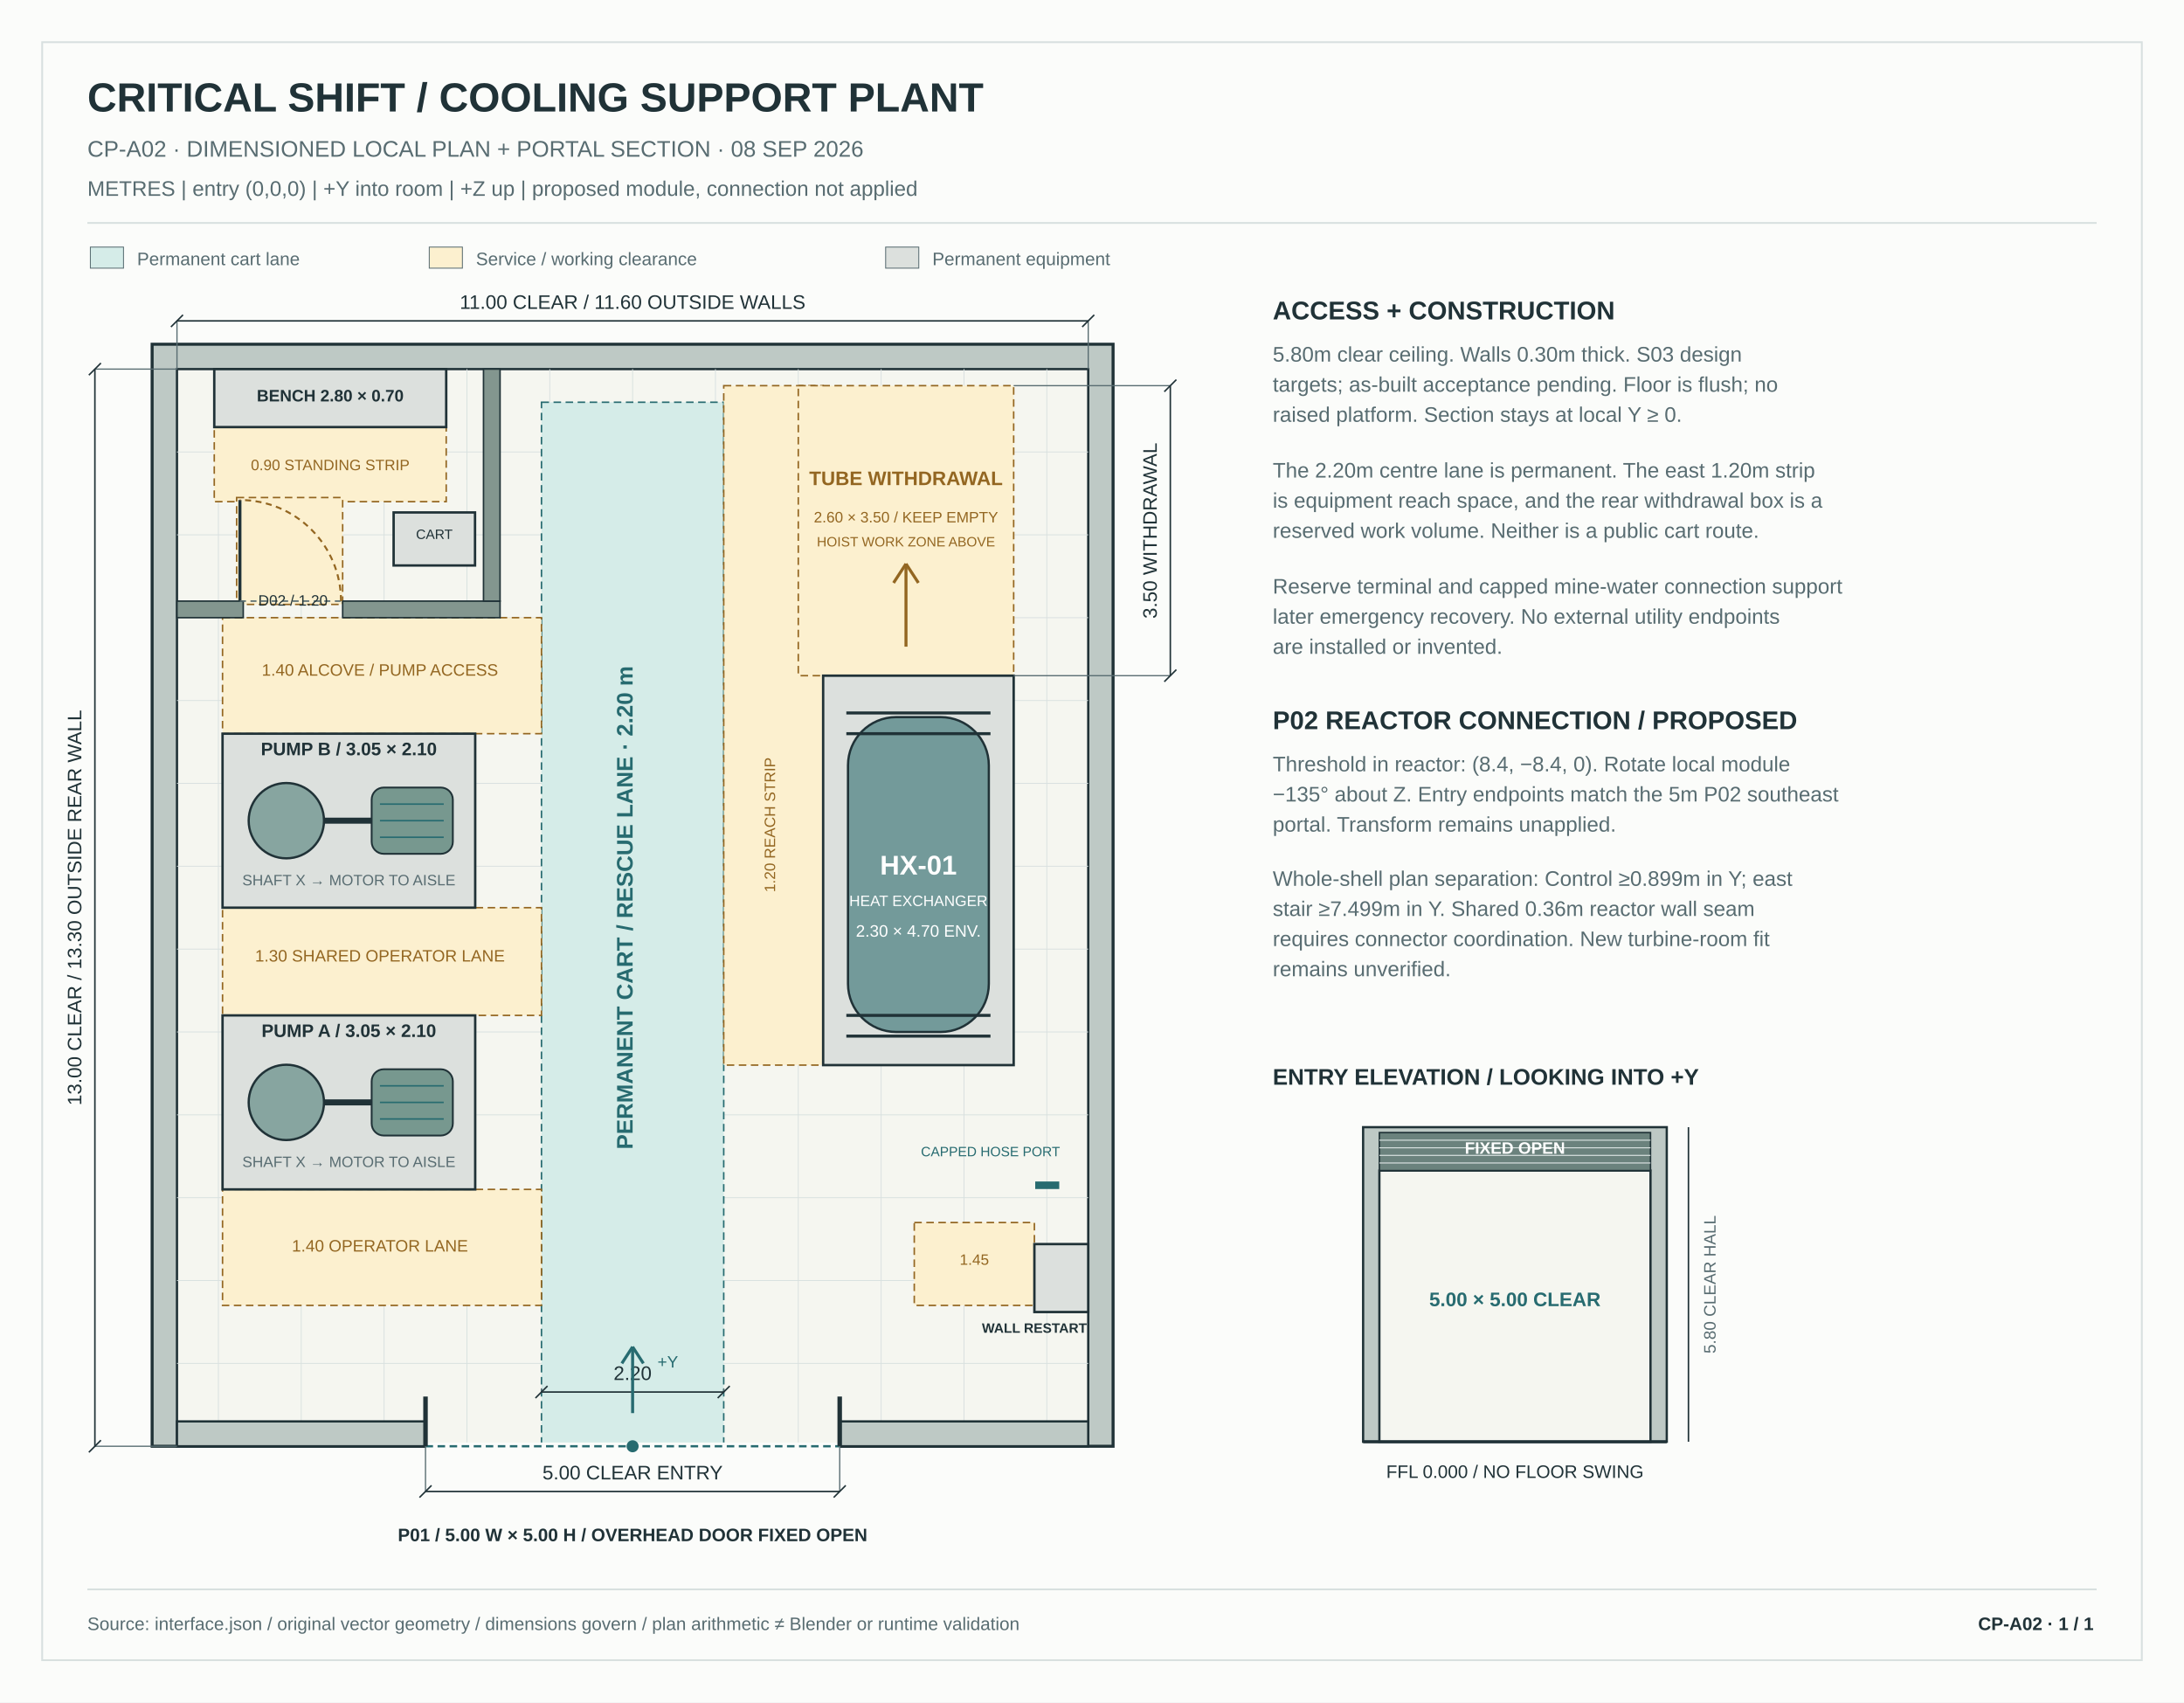
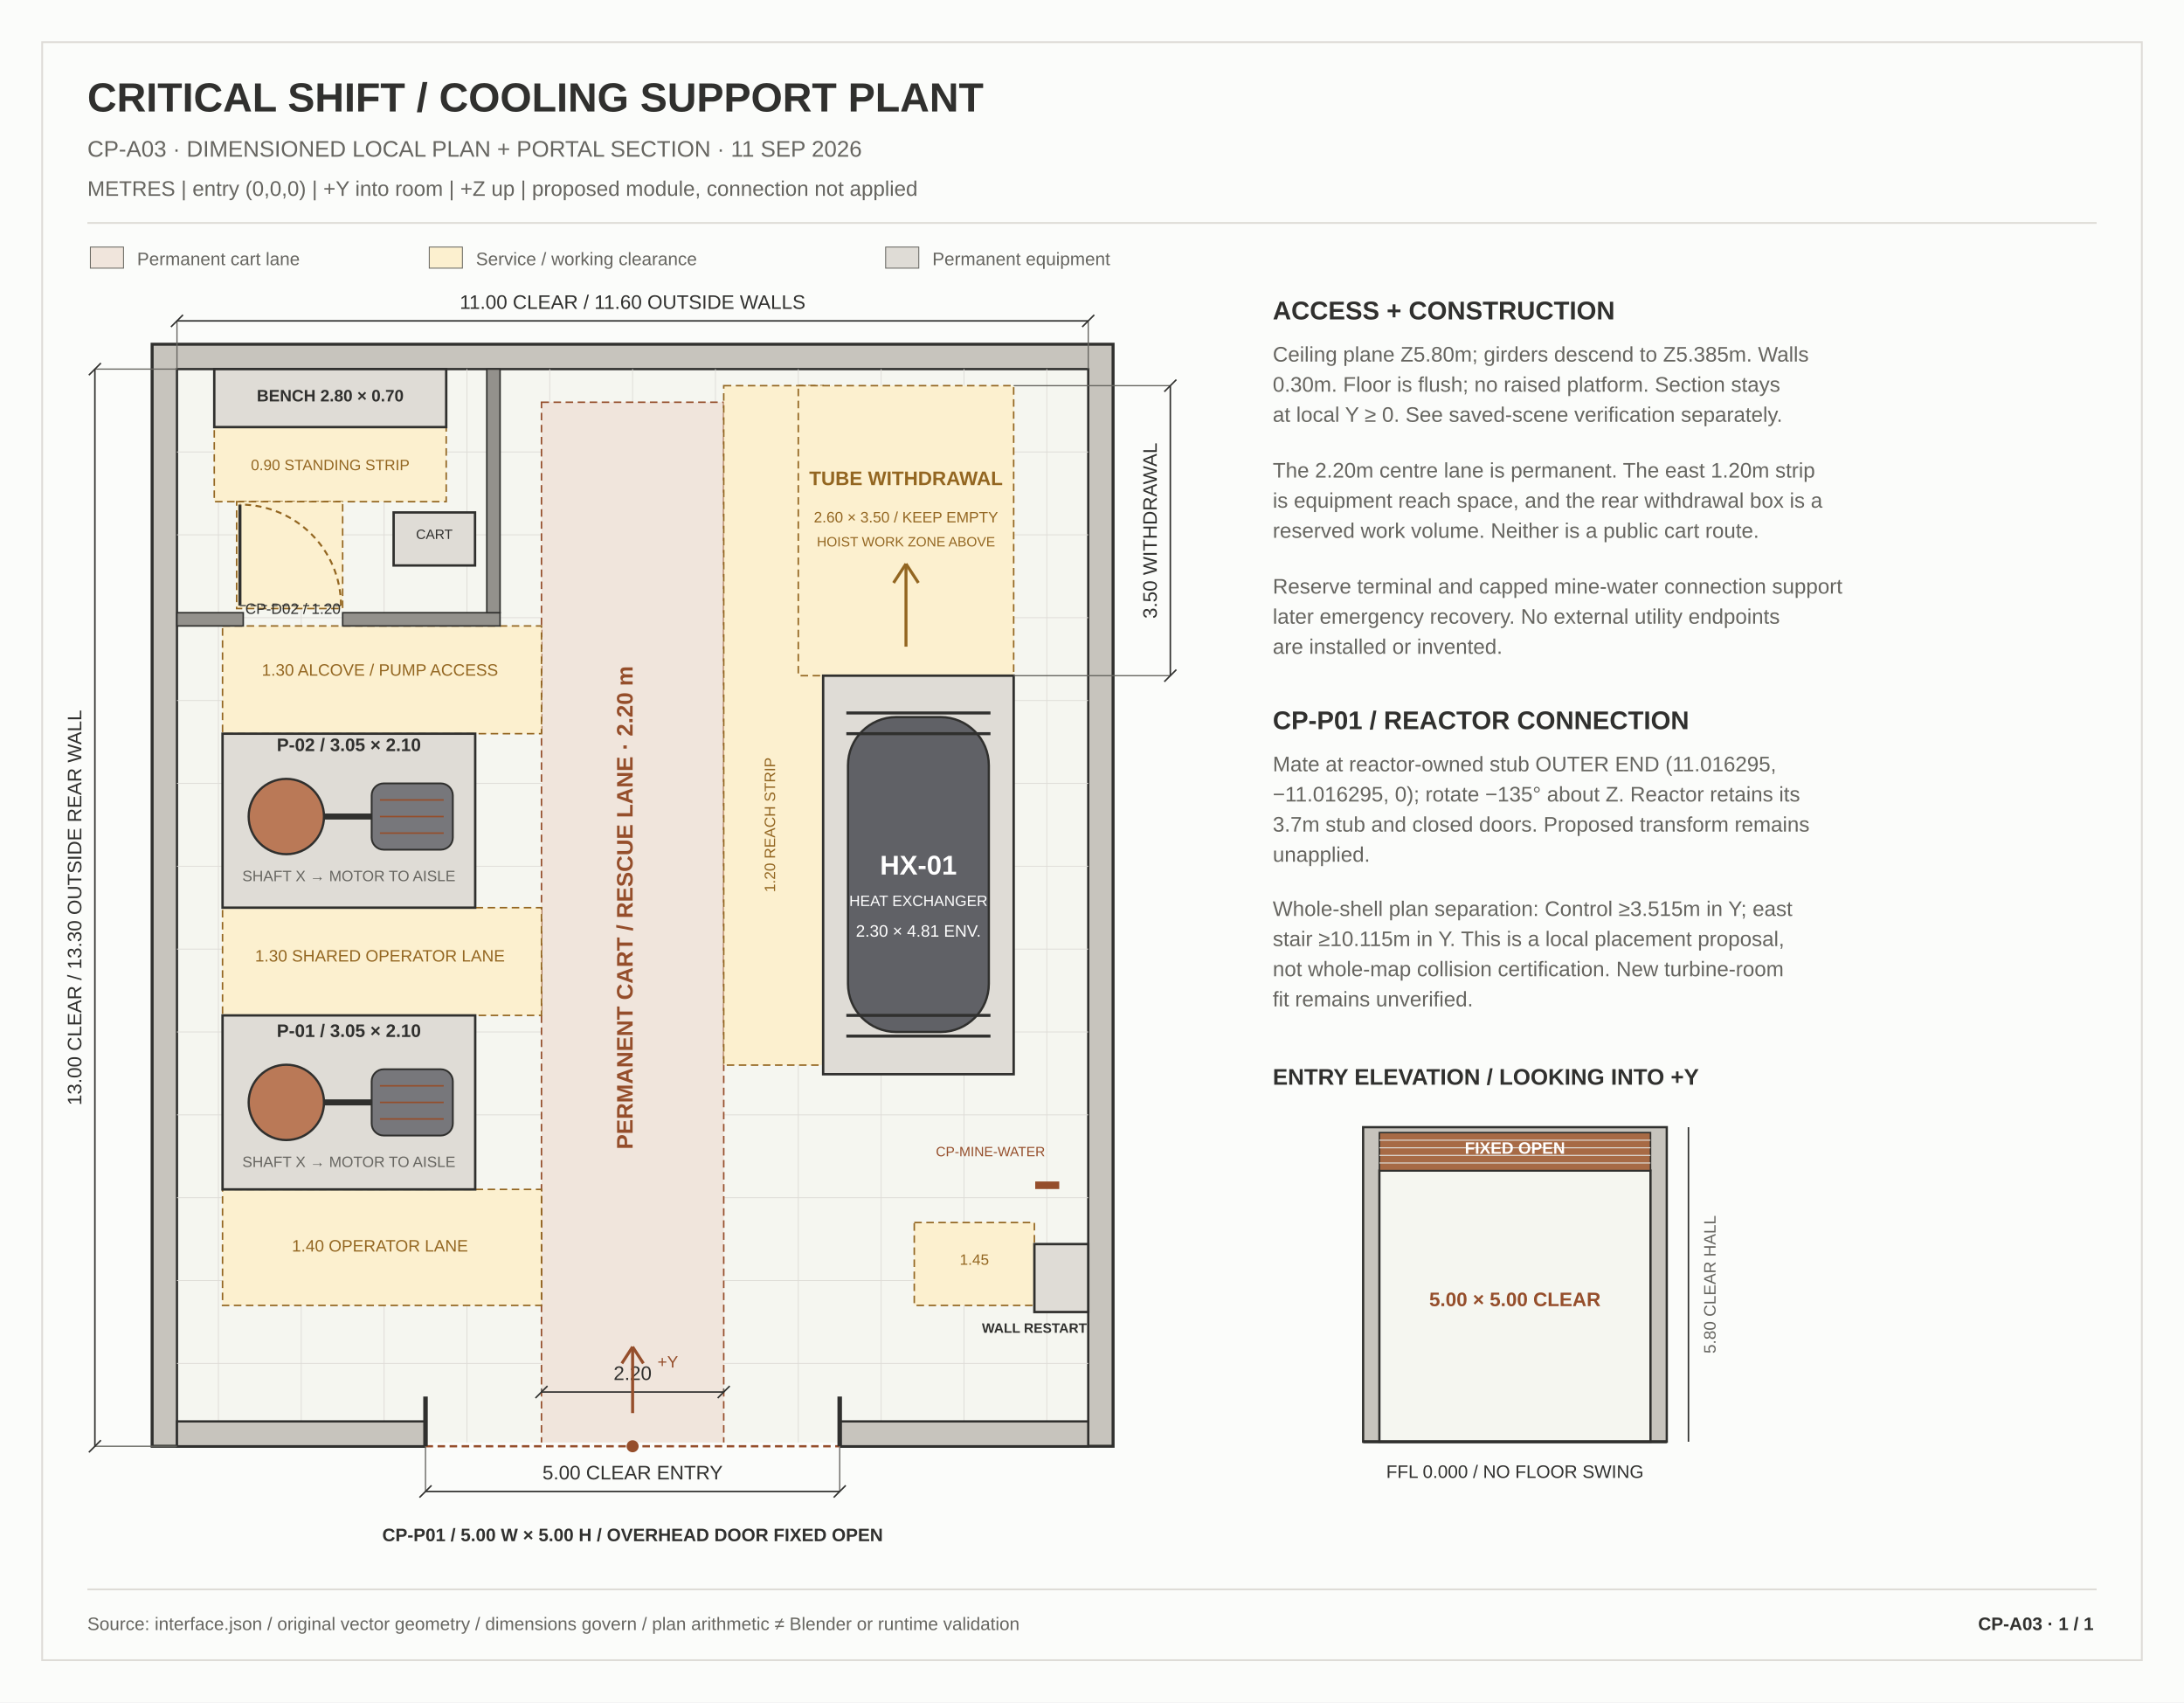
<svg xmlns="http://www.w3.org/2000/svg" width="1450" height="1130" viewBox="0 0 1450 1130">
  <g font-family="Arial, Helvetica, sans-serif">
    <rect x="0.00" y="0.00" width="1450.00" height="1130.00" rx="0" fill="#fbfcfa" stroke="none" stroke-width="1.2" />
-     <rect x="28.00" y="28.00" width="1394.00" height="1074.00" rx="0" fill="none" stroke="#d8e0df" stroke-width="1.2" />
-     <text x="58.00" y="74.00" font-size="27" fill="#203237" text-anchor="start" font-weight="bold">CRITICAL SHIFT  /  COOLING SUPPORT PLANT</text>
-     <text x="58.00" y="104.00" font-size="15" fill="#586c71" text-anchor="start" font-weight="normal">CP-A02  ·  DIMENSIONED LOCAL PLAN + PORTAL SECTION  ·  08 SEP 2026</text>
-     <text x="58.00" y="130.00" font-size="14" fill="#586c71" text-anchor="start" font-weight="normal">METRES  |  entry (0,0,0)  |  +Y into room  |  +Z up  |  proposed module, connection not applied</text>
-     <line x1="58.00" y1="148.00" x2="1392.00" y2="148.00" stroke="#d8e0df" stroke-width="1.2" />
-     <rect x="60.00" y="164.00" width="22.00" height="14.00" rx="0" fill="#d5ece8" stroke="#586c71" stroke-width="0.6" />
-     <text x="91.00" y="176.00" font-size="12" fill="#586c71" text-anchor="start" font-weight="normal">Permanent cart lane</text>
-     <rect x="285.00" y="164.00" width="22.00" height="14.00" rx="0" fill="#fcf0cf" stroke="#586c71" stroke-width="0.6" />
-     <text x="316.00" y="176.00" font-size="12" fill="#586c71" text-anchor="start" font-weight="normal">Service / working clearance</text>
-     <rect x="588.00" y="164.00" width="22.00" height="14.00" rx="0" fill="#dce0dd" stroke="#586c71" stroke-width="0.6" />
-     <text x="619.00" y="176.00" font-size="12" fill="#586c71" text-anchor="start" font-weight="normal">Permanent equipment</text>
-     <rect x="101.00" y="228.50" width="638.00" height="731.50" rx="0" fill="#bec9c5" stroke="#203237" stroke-width="2" />
-     <rect x="117.50" y="245.00" width="605.00" height="715.00" rx="0" fill="#f5f6f0" stroke="#203237" stroke-width="1.5" />
-     <line x1="145.00" y1="960.00" x2="145.00" y2="245.00" stroke="#d8e0df" stroke-width="0.55" />
-     <line x1="200.00" y1="960.00" x2="200.00" y2="245.00" stroke="#d8e0df" stroke-width="0.55" />
-     <line x1="255.00" y1="960.00" x2="255.00" y2="245.00" stroke="#d8e0df" stroke-width="0.55" />
-     <line x1="310.00" y1="960.00" x2="310.00" y2="245.00" stroke="#d8e0df" stroke-width="0.55" />
-     <line x1="365.00" y1="960.00" x2="365.00" y2="245.00" stroke="#d8e0df" stroke-width="0.55" />
-     <line x1="420.00" y1="960.00" x2="420.00" y2="245.00" stroke="#d8e0df" stroke-width="0.55" />
-     <line x1="475.00" y1="960.00" x2="475.00" y2="245.00" stroke="#d8e0df" stroke-width="0.55" />
-     <line x1="530.00" y1="960.00" x2="530.00" y2="245.00" stroke="#d8e0df" stroke-width="0.55" />
-     <line x1="585.00" y1="960.00" x2="585.00" y2="245.00" stroke="#d8e0df" stroke-width="0.55" />
-     <line x1="640.00" y1="960.00" x2="640.00" y2="245.00" stroke="#d8e0df" stroke-width="0.55" />
-     <line x1="695.00" y1="960.00" x2="695.00" y2="245.00" stroke="#d8e0df" stroke-width="0.55" />
-     <line x1="117.50" y1="905.00" x2="722.50" y2="905.00" stroke="#d8e0df" stroke-width="0.55" />
-     <line x1="117.50" y1="850.00" x2="722.50" y2="850.00" stroke="#d8e0df" stroke-width="0.55" />
-     <line x1="117.50" y1="795.00" x2="722.50" y2="795.00" stroke="#d8e0df" stroke-width="0.55" />
-     <line x1="117.50" y1="740.00" x2="722.50" y2="740.00" stroke="#d8e0df" stroke-width="0.55" />
-     <line x1="117.50" y1="685.00" x2="722.50" y2="685.00" stroke="#d8e0df" stroke-width="0.55" />
-     <line x1="117.50" y1="630.00" x2="722.50" y2="630.00" stroke="#d8e0df" stroke-width="0.55" />
-     <line x1="117.50" y1="575.00" x2="722.50" y2="575.00" stroke="#d8e0df" stroke-width="0.55" />
-     <line x1="117.50" y1="520.00" x2="722.50" y2="520.00" stroke="#d8e0df" stroke-width="0.55" />
-     <line x1="117.50" y1="465.00" x2="722.50" y2="465.00" stroke="#d8e0df" stroke-width="0.55" />
-     <line x1="117.50" y1="410.00" x2="722.50" y2="410.00" stroke="#d8e0df" stroke-width="0.55" />
-     <line x1="117.50" y1="355.00" x2="722.50" y2="355.00" stroke="#d8e0df" stroke-width="0.55" />
-     <line x1="117.50" y1="300.00" x2="722.50" y2="300.00" stroke="#d8e0df" stroke-width="0.55" />
-     <rect x="359.50" y="267.00" width="121.00" height="693.00" rx="0" fill="#d5ece8" stroke="#276b70" stroke-width="1" stroke-dasharray="5 3" />
+     <rect x="28.00" y="28.00" width="1394.00" height="1074.00" rx="0" fill="none" stroke="#dedcd7" stroke-width="1.2" />
+     <text x="58.00" y="74.00" font-size="27" fill="#30302e" text-anchor="start" font-weight="bold">CRITICAL SHIFT  /  COOLING SUPPORT PLANT</text>
+     <text x="58.00" y="104.00" font-size="15" fill="#666560" text-anchor="start" font-weight="normal">CP-A03  ·  DIMENSIONED LOCAL PLAN + PORTAL SECTION  ·  11 SEP 2026</text>
+     <text x="58.00" y="130.00" font-size="14" fill="#666560" text-anchor="start" font-weight="normal">METRES  |  entry (0,0,0)  |  +Y into room  |  +Z up  |  proposed module, connection not applied</text>
+     <line x1="58.00" y1="148.00" x2="1392.00" y2="148.00" stroke="#dedcd7" stroke-width="1.2" />
+     <rect x="60.00" y="164.00" width="22.00" height="14.00" rx="0" fill="#f0e5dc" stroke="#666560" stroke-width="0.6" />
+     <text x="91.00" y="176.00" font-size="12" fill="#666560" text-anchor="start" font-weight="normal">Permanent cart lane</text>
+     <rect x="285.00" y="164.00" width="22.00" height="14.00" rx="0" fill="#fcf0cf" stroke="#666560" stroke-width="0.6" />
+     <text x="316.00" y="176.00" font-size="12" fill="#666560" text-anchor="start" font-weight="normal">Service / working clearance</text>
+     <rect x="588.00" y="164.00" width="22.00" height="14.00" rx="0" fill="#dfdcd6" stroke="#666560" stroke-width="0.6" />
+     <text x="619.00" y="176.00" font-size="12" fill="#666560" text-anchor="start" font-weight="normal">Permanent equipment</text>
+     <rect x="101.00" y="228.50" width="638.00" height="731.50" rx="0" fill="#c7c4bd" stroke="#30302e" stroke-width="2" />
+     <rect x="117.50" y="245.00" width="605.00" height="715.00" rx="0" fill="#f5f6f0" stroke="#30302e" stroke-width="1.5" />
+     <line x1="145.00" y1="960.00" x2="145.00" y2="245.00" stroke="#dedcd7" stroke-width="0.55" />
+     <line x1="200.00" y1="960.00" x2="200.00" y2="245.00" stroke="#dedcd7" stroke-width="0.55" />
+     <line x1="255.00" y1="960.00" x2="255.00" y2="245.00" stroke="#dedcd7" stroke-width="0.55" />
+     <line x1="310.00" y1="960.00" x2="310.00" y2="245.00" stroke="#dedcd7" stroke-width="0.55" />
+     <line x1="365.00" y1="960.00" x2="365.00" y2="245.00" stroke="#dedcd7" stroke-width="0.55" />
+     <line x1="420.00" y1="960.00" x2="420.00" y2="245.00" stroke="#dedcd7" stroke-width="0.55" />
+     <line x1="475.00" y1="960.00" x2="475.00" y2="245.00" stroke="#dedcd7" stroke-width="0.55" />
+     <line x1="530.00" y1="960.00" x2="530.00" y2="245.00" stroke="#dedcd7" stroke-width="0.55" />
+     <line x1="585.00" y1="960.00" x2="585.00" y2="245.00" stroke="#dedcd7" stroke-width="0.55" />
+     <line x1="640.00" y1="960.00" x2="640.00" y2="245.00" stroke="#dedcd7" stroke-width="0.55" />
+     <line x1="695.00" y1="960.00" x2="695.00" y2="245.00" stroke="#dedcd7" stroke-width="0.55" />
+     <line x1="117.50" y1="905.00" x2="722.50" y2="905.00" stroke="#dedcd7" stroke-width="0.55" />
+     <line x1="117.50" y1="850.00" x2="722.50" y2="850.00" stroke="#dedcd7" stroke-width="0.55" />
+     <line x1="117.50" y1="795.00" x2="722.50" y2="795.00" stroke="#dedcd7" stroke-width="0.55" />
+     <line x1="117.50" y1="740.00" x2="722.50" y2="740.00" stroke="#dedcd7" stroke-width="0.55" />
+     <line x1="117.50" y1="685.00" x2="722.50" y2="685.00" stroke="#dedcd7" stroke-width="0.55" />
+     <line x1="117.50" y1="630.00" x2="722.50" y2="630.00" stroke="#dedcd7" stroke-width="0.55" />
+     <line x1="117.50" y1="575.00" x2="722.50" y2="575.00" stroke="#dedcd7" stroke-width="0.55" />
+     <line x1="117.50" y1="520.00" x2="722.50" y2="520.00" stroke="#dedcd7" stroke-width="0.55" />
+     <line x1="117.50" y1="465.00" x2="722.50" y2="465.00" stroke="#dedcd7" stroke-width="0.55" />
+     <line x1="117.50" y1="410.00" x2="722.50" y2="410.00" stroke="#dedcd7" stroke-width="0.55" />
+     <line x1="117.50" y1="355.00" x2="722.50" y2="355.00" stroke="#dedcd7" stroke-width="0.55" />
+     <line x1="117.50" y1="300.00" x2="722.50" y2="300.00" stroke="#dedcd7" stroke-width="0.55" />
+     <rect x="359.50" y="267.00" width="121.00" height="693.00" rx="0" fill="#f0e5dc" stroke="#954e2b" stroke-width="1" stroke-dasharray="5 3" />
    <rect x="147.75" y="789.50" width="211.75" height="77.00" rx="0" fill="#fcf0cf" stroke="#936621" stroke-width="1" stroke-dasharray="5 3" />
    <rect x="147.75" y="602.50" width="211.75" height="71.50" rx="0" fill="#fcf0cf" stroke="#936621" stroke-width="1" stroke-dasharray="5 3" />
-     <rect x="147.75" y="410.00" width="211.75" height="77.00" rx="0" fill="#fcf0cf" stroke="#936621" stroke-width="1" stroke-dasharray="5 3" />
+     <rect x="147.75" y="415.50" width="211.75" height="71.50" rx="0" fill="#fcf0cf" stroke="#936621" stroke-width="1" stroke-dasharray="5 3" />
    <rect x="480.50" y="256.00" width="66.00" height="451.00" rx="0" fill="#fcf0cf" stroke="#936621" stroke-width="1" stroke-dasharray="5 3" />
    <rect x="530.00" y="256.00" width="143.00" height="192.50" rx="0" fill="#fcf0cf" stroke="#936621" stroke-width="1" stroke-dasharray="5 3" />
    <rect x="607.00" y="811.50" width="79.75" height="55.00" rx="0" fill="#fcf0cf" stroke="#936621" stroke-width="1" stroke-dasharray="5 3" />
    <rect x="142.25" y="283.50" width="154.00" height="49.50" rx="0" fill="#fcf0cf" stroke="#936621" stroke-width="1" stroke-dasharray="5 3" />
-     <rect x="157.10" y="330.25" width="70.40" height="70.95" rx="0" fill="#fcf0cf" stroke="#936621" stroke-width="1" stroke-dasharray="5 3" />
-     <rect x="117.50" y="399.00" width="44.00" height="11.00" rx="0" fill="#83968f" stroke="#203237" stroke-width="1" />
-     <rect x="227.50" y="399.00" width="104.50" height="11.00" rx="0" fill="#83968f" stroke="#203237" stroke-width="1" />
-     <rect x="321.00" y="245.00" width="11.00" height="154.00" rx="0" fill="#83968f" stroke="#203237" stroke-width="1" />
-     <rect x="117.50" y="943.50" width="165.00" height="16.50" rx="0" fill="#bec9c5" stroke="#203237" stroke-width="1.5" />
-     <rect x="557.50" y="943.50" width="165.00" height="16.50" rx="0" fill="#bec9c5" stroke="#203237" stroke-width="1.5" />
-     <rect x="147.75" y="674.00" width="167.75" height="115.50" rx="0" fill="#dce0dd" stroke="#203237" stroke-width="1.6" />
-     <rect x="147.75" y="487.00" width="167.75" height="115.50" rx="0" fill="#dce0dd" stroke="#203237" stroke-width="1.6" />
-     <rect x="546.50" y="448.50" width="126.50" height="258.50" rx="0" fill="#dce0dd" stroke="#203237" stroke-width="1.6" />
-     <rect x="686.75" y="825.80" width="35.75" height="45.10" rx="0" fill="#dce0dd" stroke="#203237" stroke-width="1.6" />
-     <rect x="142.25" y="245.00" width="154.00" height="38.50" rx="0" fill="#dce0dd" stroke="#203237" stroke-width="1.6" />
-     <rect x="261.33" y="340.15" width="54.05" height="35.20" rx="0" fill="#dce0dd" stroke="#203237" stroke-width="1.6" />
-     <circle cx="190.10" cy="731.75" r="25" fill="#87a5a0" stroke="#203237" stroke-width="1.5" />
-     <line x1="214.85" y1="731.75" x2="252.25" y2="731.75" stroke="#203237" stroke-width="4" />
-     <rect x="246.75" y="709.75" width="53.90" height="44.00" rx="8" fill="#77988f" stroke="#203237" stroke-width="1.2" />
-     <line x1="252.25" y1="742.75" x2="294.60" y2="742.75" stroke="#276b70" stroke-width="1" />
-     <line x1="252.25" y1="731.75" x2="294.60" y2="731.75" stroke="#276b70" stroke-width="1" />
-     <line x1="252.25" y1="720.75" x2="294.60" y2="720.75" stroke="#276b70" stroke-width="1" />
-     <text x="231.62" y="688.30" font-size="12" fill="#203237" text-anchor="middle" font-weight="bold">PUMP A  /  3.05 × 2.10</text>
-     <text x="231.62" y="774.65" font-size="10" fill="#586c71" text-anchor="middle" font-weight="normal">SHAFT X  →  MOTOR TO AISLE</text>
-     <circle cx="190.10" cy="544.75" r="25" fill="#87a5a0" stroke="#203237" stroke-width="1.5" />
-     <line x1="214.85" y1="544.75" x2="252.25" y2="544.75" stroke="#203237" stroke-width="4" />
-     <rect x="246.75" y="522.75" width="53.90" height="44.00" rx="8" fill="#77988f" stroke="#203237" stroke-width="1.2" />
-     <line x1="252.25" y1="555.75" x2="294.60" y2="555.75" stroke="#276b70" stroke-width="1" />
-     <line x1="252.25" y1="544.75" x2="294.60" y2="544.75" stroke="#276b70" stroke-width="1" />
-     <line x1="252.25" y1="533.75" x2="294.60" y2="533.75" stroke="#276b70" stroke-width="1" />
-     <text x="231.62" y="501.30" font-size="12" fill="#203237" text-anchor="middle" font-weight="bold">PUMP B  /  3.05 × 2.10</text>
-     <text x="231.62" y="587.65" font-size="10" fill="#586c71" text-anchor="middle" font-weight="normal">SHAFT X  →  MOTOR TO AISLE</text>
-     <rect x="563.00" y="476.00" width="93.50" height="209.00" rx="32" fill="#739a9a" stroke="#203237" stroke-width="1.5" />
-     <line x1="561.90" y1="687.75" x2="657.60" y2="687.75" stroke="#203237" stroke-width="2" />
-     <line x1="561.90" y1="674.00" x2="657.60" y2="674.00" stroke="#203237" stroke-width="2" />
-     <line x1="561.90" y1="487.00" x2="657.60" y2="487.00" stroke="#203237" stroke-width="2" />
-     <line x1="561.90" y1="473.25" x2="657.60" y2="473.25" stroke="#203237" stroke-width="2" />
+     <rect x="157.10" y="333.00" width="70.40" height="70.95" rx="0" fill="#fcf0cf" stroke="#936621" stroke-width="1" stroke-dasharray="5 3" />
+     <rect x="117.50" y="406.70" width="44.00" height="8.80" rx="0" fill="#93918c" stroke="#30302e" stroke-width="1" />
+     <rect x="227.50" y="406.70" width="104.50" height="8.80" rx="0" fill="#93918c" stroke="#30302e" stroke-width="1" />
+     <rect x="323.20" y="245.00" width="8.80" height="161.70" rx="0" fill="#93918c" stroke="#30302e" stroke-width="1" />
+     <rect x="117.50" y="943.50" width="165.00" height="16.50" rx="0" fill="#c7c4bd" stroke="#30302e" stroke-width="1.5" />
+     <rect x="557.50" y="943.50" width="165.00" height="16.50" rx="0" fill="#c7c4bd" stroke="#30302e" stroke-width="1.5" />
+     <rect x="147.75" y="674.00" width="167.75" height="115.50" rx="0" fill="#dfdcd6" stroke="#30302e" stroke-width="1.6" />
+     <rect x="147.75" y="487.00" width="167.75" height="115.50" rx="0" fill="#dfdcd6" stroke="#30302e" stroke-width="1.6" />
+     <rect x="546.50" y="448.50" width="126.50" height="264.55" rx="0" fill="#dfdcd6" stroke="#30302e" stroke-width="1.6" />
+     <rect x="686.75" y="825.80" width="35.75" height="45.10" rx="0" fill="#dfdcd6" stroke="#30302e" stroke-width="1.6" />
+     <rect x="142.25" y="245.00" width="154.00" height="38.50" rx="0" fill="#dfdcd6" stroke="#30302e" stroke-width="1.6" />
+     <rect x="261.33" y="340.15" width="54.05" height="35.20" rx="0" fill="#dfdcd6" stroke="#30302e" stroke-width="1.6" />
+     <circle cx="190.10" cy="731.75" r="25" fill="#ba7957" stroke="#30302e" stroke-width="1.5" />
+     <line x1="214.85" y1="731.75" x2="252.25" y2="731.75" stroke="#30302e" stroke-width="4" />
+     <rect x="246.75" y="709.75" width="53.90" height="44.00" rx="8" fill="#77777b" stroke="#30302e" stroke-width="1.2" />
+     <line x1="252.25" y1="742.75" x2="294.60" y2="742.75" stroke="#954e2b" stroke-width="1" />
+     <line x1="252.25" y1="731.75" x2="294.60" y2="731.75" stroke="#954e2b" stroke-width="1" />
+     <line x1="252.25" y1="720.75" x2="294.60" y2="720.75" stroke="#954e2b" stroke-width="1" />
+     <text x="231.62" y="688.30" font-size="12" fill="#30302e" text-anchor="middle" font-weight="bold">P-01  /  3.05 × 2.10</text>
+     <text x="231.62" y="774.65" font-size="10" fill="#666560" text-anchor="middle" font-weight="normal">SHAFT X  →  MOTOR TO AISLE</text>
+     <circle cx="190.10" cy="542.00" r="25" fill="#ba7957" stroke="#30302e" stroke-width="1.5" />
+     <line x1="214.85" y1="542.00" x2="252.25" y2="542.00" stroke="#30302e" stroke-width="4" />
+     <rect x="246.75" y="520.00" width="53.90" height="44.00" rx="8" fill="#77777b" stroke="#30302e" stroke-width="1.2" />
+     <line x1="252.25" y1="553.00" x2="294.60" y2="553.00" stroke="#954e2b" stroke-width="1" />
+     <line x1="252.25" y1="542.00" x2="294.60" y2="542.00" stroke="#954e2b" stroke-width="1" />
+     <line x1="252.25" y1="531.00" x2="294.60" y2="531.00" stroke="#954e2b" stroke-width="1" />
+     <text x="231.62" y="498.55" font-size="12" fill="#30302e" text-anchor="middle" font-weight="bold">P-02  /  3.05 × 2.10</text>
+     <text x="231.62" y="584.90" font-size="10" fill="#666560" text-anchor="middle" font-weight="normal">SHAFT X  →  MOTOR TO AISLE</text>
+     <rect x="563.00" y="476.00" width="93.50" height="209.00" rx="32" fill="#606166" stroke="#30302e" stroke-width="1.5" />
+     <line x1="561.90" y1="687.75" x2="657.60" y2="687.75" stroke="#30302e" stroke-width="2" />
+     <line x1="561.90" y1="674.00" x2="657.60" y2="674.00" stroke="#30302e" stroke-width="2" />
+     <line x1="561.90" y1="487.00" x2="657.60" y2="487.00" stroke="#30302e" stroke-width="2" />
+     <line x1="561.90" y1="473.25" x2="657.60" y2="473.25" stroke="#30302e" stroke-width="2" />
    <text x="609.75" y="580.50" font-size="18" fill="#ffffff" text-anchor="middle" font-weight="bold">HX-01</text>
    <text x="609.75" y="601.40" font-size="10" fill="#ffffff" text-anchor="middle" font-weight="normal">HEAT EXCHANGER</text>
-     <text x="609.75" y="621.75" font-size="11" fill="#ffffff" text-anchor="middle" font-weight="normal">2.30 × 4.70 ENV.</text>
+     <text x="609.75" y="621.75" font-size="11" fill="#ffffff" text-anchor="middle" font-weight="normal">2.30 × 4.81 ENV.</text>
    <text x="601.50" y="322.00" font-size="13" fill="#936621" text-anchor="middle" font-weight="bold">TUBE WITHDRAWAL</text>
    <text x="601.50" y="346.75" font-size="10" fill="#936621" text-anchor="middle" font-weight="normal">2.60 × 3.50  /  KEEP EMPTY</text>
    <text x="601.50" y="362.70" font-size="9" fill="#936621" text-anchor="middle" font-weight="normal">HOIST WORK ZONE ABOVE</text>
    <line x1="601.50" y1="429.25" x2="601.50" y2="374.25" stroke="#936621" stroke-width="2" />
    <line x1="601.50" y1="374.25" x2="593.25" y2="386.90" stroke="#936621" stroke-width="2" />
    <line x1="601.50" y1="374.25" x2="609.75" y2="386.90" stroke="#936621" stroke-width="2" />
    <text x="514.60" y="547.50" font-size="10" fill="#936621" text-anchor="middle" font-weight="normal" transform="rotate(-90 514.6 547.5)">1.20 REACH STRIP</text>
-     <text x="420.00" y="602.50" font-size="15" fill="#276b70" text-anchor="middle" font-weight="bold" transform="rotate(-90 420 602.5)">PERMANENT CART / RESCUE LANE  ·  2.20 m</text>
+     <text x="420.00" y="602.50" font-size="15" fill="#954e2b" text-anchor="middle" font-weight="bold" transform="rotate(-90 420 602.5)">PERMANENT CART / RESCUE LANE  ·  2.20 m</text>
    <text x="252.25" y="830.75" font-size="11" fill="#936621" text-anchor="middle" font-weight="normal">1.40 OPERATOR LANE</text>
    <text x="252.25" y="638.25" font-size="11" fill="#936621" text-anchor="middle" font-weight="normal">1.30 SHARED OPERATOR LANE</text>
-     <text x="252.25" y="448.50" font-size="11" fill="#936621" text-anchor="middle" font-weight="normal">1.40 ALCOVE / PUMP ACCESS</text>
-     <line x1="159.30" y1="399.00" x2="159.30" y2="331.90" stroke="#203237" stroke-width="2" />
-     <line x1="159.30" y1="399.00" x2="226.40" y2="399.00" stroke="#586c71" stroke-width="1" stroke-dasharray="4 3" />
-     <path d="M 226.40 399.00 A 67.1 67.1 0 0 0 159.30 331.90" fill="none" stroke="#936621" stroke-width="1.3" stroke-dasharray="4 3" />
-     <text x="194.50" y="402.00" font-size="10" fill="#203237" text-anchor="middle" font-weight="normal">D02 / 1.20</text>
-     <text x="219.25" y="266.45" font-size="11" fill="#203237" text-anchor="middle" font-weight="bold">BENCH 2.80 × 0.70</text>
+     <text x="252.25" y="448.50" font-size="11" fill="#936621" text-anchor="middle" font-weight="normal">1.30 ALCOVE / PUMP ACCESS</text>
+     <line x1="159.30" y1="402.02" x2="159.30" y2="334.92" stroke="#30302e" stroke-width="2" />
+     <line x1="159.30" y1="402.02" x2="226.40" y2="402.02" stroke="#666560" stroke-width="1" stroke-dasharray="4 3" />
+     <path d="M 226.40 402.02 A 67.1 67.1 0 0 0 159.30 334.92" fill="none" stroke="#936621" stroke-width="1.3" stroke-dasharray="4 3" />
+     <text x="194.50" y="407.50" font-size="10" fill="#30302e" text-anchor="middle" font-weight="normal">CP-D02 / 1.20</text>
+     <text x="219.25" y="266.45" font-size="11" fill="#30302e" text-anchor="middle" font-weight="bold">BENCH 2.80 × 0.70</text>
    <text x="219.25" y="312.10" font-size="10" fill="#936621" text-anchor="middle" font-weight="normal">0.90 STANDING STRIP</text>
-     <text x="288.35" y="357.75" font-size="9" fill="#203237" text-anchor="middle" font-weight="normal">CART</text>
-     <text x="686.75" y="884.65" font-size="9" fill="#203237" text-anchor="middle" font-weight="bold">WALL RESTART</text>
+     <text x="288.35" y="357.75" font-size="9" fill="#30302e" text-anchor="middle" font-weight="normal">CART</text>
+     <text x="686.75" y="884.65" font-size="9" fill="#30302e" text-anchor="middle" font-weight="bold">WALL RESTART</text>
    <text x="646.88" y="839.55" font-size="10" fill="#936621" text-anchor="middle" font-weight="normal">1.45</text>
-     <line x1="687.30" y1="786.75" x2="703.25" y2="786.75" stroke="#276b70" stroke-width="5" />
-     <text x="657.60" y="767.50" font-size="9" fill="#276b70" text-anchor="middle" font-weight="normal">CAPPED HOSE PORT</text>
+     <line x1="687.30" y1="786.75" x2="703.25" y2="786.75" stroke="#954e2b" stroke-width="5" />
+     <text x="657.60" y="767.50" font-size="9" fill="#954e2b" text-anchor="middle" font-weight="normal">CP-MINE-WATER</text>
    <line x1="282.50" y1="960.00" x2="557.50" y2="960.00" stroke="#fbfcfa" stroke-width="5" />
-     <line x1="282.50" y1="960.00" x2="557.50" y2="960.00" stroke="#276b70" stroke-width="1.5" stroke-dasharray="5 3" />
-     <line x1="282.50" y1="960.00" x2="282.50" y2="927.00" stroke="#203237" stroke-width="3" />
-     <line x1="557.50" y1="960.00" x2="557.50" y2="927.00" stroke="#203237" stroke-width="3" />
-     <circle cx="420" cy="960" r="4" fill="#276b70" />
-     <text x="420.00" y="1023.00" font-size="12" fill="#203237" text-anchor="middle" font-weight="bold">P01  /  5.00 W × 5.00 H  /  OVERHEAD DOOR FIXED OPEN</text>
-     <line x1="117.50" y1="245.00" x2="117.50" y2="213.00" stroke="#586c71" stroke-width="0.8" />
-     <line x1="113.50" y1="217.00" x2="121.50" y2="209.00" stroke="#203237" stroke-width="1" />
-     <line x1="722.50" y1="245.00" x2="722.50" y2="213.00" stroke="#586c71" stroke-width="0.8" />
-     <line x1="718.50" y1="217.00" x2="726.50" y2="209.00" stroke="#203237" stroke-width="1" />
-     <line x1="117.50" y1="213.00" x2="722.50" y2="213.00" stroke="#203237" stroke-width="1" />
-     <text x="420.00" y="205.00" font-size="13" fill="#203237" text-anchor="middle" font-weight="normal">11.00 CLEAR  /  11.60 OUTSIDE WALLS</text>
-     <line x1="117.50" y1="960.00" x2="63.00" y2="960.00" stroke="#586c71" stroke-width="0.8" />
-     <line x1="59.00" y1="964.00" x2="67.00" y2="956.00" stroke="#203237" stroke-width="1" />
-     <line x1="117.50" y1="245.00" x2="63.00" y2="245.00" stroke="#586c71" stroke-width="0.8" />
-     <line x1="59.00" y1="249.00" x2="67.00" y2="241.00" stroke="#203237" stroke-width="1" />
-     <line x1="63.00" y1="960.00" x2="63.00" y2="245.00" stroke="#203237" stroke-width="1" />
-     <text x="54.00" y="602.50" font-size="13" fill="#203237" text-anchor="middle" font-weight="normal" transform="rotate(-90 54 602.5)">13.00 CLEAR  /  13.30 OUTSIDE REAR WALL</text>
-     <line x1="673.00" y1="448.50" x2="777.00" y2="448.50" stroke="#586c71" stroke-width="0.8" />
-     <line x1="773.00" y1="452.50" x2="781.00" y2="444.50" stroke="#203237" stroke-width="1" />
-     <line x1="673.00" y1="256.00" x2="777.00" y2="256.00" stroke="#586c71" stroke-width="0.8" />
-     <line x1="773.00" y1="260.00" x2="781.00" y2="252.00" stroke="#203237" stroke-width="1" />
-     <line x1="777.00" y1="448.50" x2="777.00" y2="256.00" stroke="#203237" stroke-width="1" />
-     <text x="768.00" y="352.25" font-size="13" fill="#203237" text-anchor="middle" font-weight="normal" transform="rotate(-90 768 352.25)">3.50 WITHDRAWAL</text>
-     <line x1="282.50" y1="960.00" x2="282.50" y2="990.00" stroke="#586c71" stroke-width="0.8" />
-     <line x1="278.50" y1="994.00" x2="286.50" y2="986.00" stroke="#203237" stroke-width="1" />
-     <line x1="557.50" y1="960.00" x2="557.50" y2="990.00" stroke="#586c71" stroke-width="0.8" />
-     <line x1="553.50" y1="994.00" x2="561.50" y2="986.00" stroke="#203237" stroke-width="1" />
-     <line x1="282.50" y1="990.00" x2="557.50" y2="990.00" stroke="#203237" stroke-width="1" />
-     <text x="420.00" y="982.00" font-size="13" fill="#203237" text-anchor="middle" font-weight="normal">5.00 CLEAR ENTRY</text>
-     <line x1="359.50" y1="921.50" x2="359.50" y2="924.00" stroke="#586c71" stroke-width="0.8" />
-     <line x1="355.50" y1="928.00" x2="363.50" y2="920.00" stroke="#203237" stroke-width="1" />
-     <line x1="480.50" y1="921.50" x2="480.50" y2="924.00" stroke="#586c71" stroke-width="0.8" />
-     <line x1="476.50" y1="928.00" x2="484.50" y2="920.00" stroke="#203237" stroke-width="1" />
-     <line x1="359.50" y1="924.00" x2="480.50" y2="924.00" stroke="#203237" stroke-width="1" />
-     <text x="420.00" y="916.00" font-size="13" fill="#203237" text-anchor="middle" font-weight="normal">2.20</text>
-     <line x1="420.00" y1="938.00" x2="420.00" y2="894.00" stroke="#276b70" stroke-width="2" />
-     <line x1="420.00" y1="894.00" x2="412.85" y2="905.00" stroke="#276b70" stroke-width="2" />
-     <line x1="420.00" y1="894.00" x2="427.15" y2="905.00" stroke="#276b70" stroke-width="2" />
-     <text x="436.50" y="907.75" font-size="11" fill="#276b70" text-anchor="start" font-weight="normal">+Y</text>
-     <text x="845.00" y="212.00" font-size="17" fill="#203237" text-anchor="start" font-weight="bold">ACCESS + CONSTRUCTION</text>
-     <text x="845.00" y="240.00" font-size="14" fill="#586c71" text-anchor="start" font-weight="normal">5.80m clear ceiling. Walls 0.30m thick. S03 design</text>
-     <text x="845.00" y="260.00" font-size="14" fill="#586c71" text-anchor="start" font-weight="normal">targets; as-built acceptance pending. Floor is flush; no</text>
-     <text x="845.00" y="280.00" font-size="14" fill="#586c71" text-anchor="start" font-weight="normal">raised platform. Section stays at local Y ≥ 0.</text>
-     <text x="845.00" y="317.00" font-size="14" fill="#586c71" text-anchor="start" font-weight="normal">The 2.20m centre lane is permanent. The east 1.20m strip</text>
-     <text x="845.00" y="337.00" font-size="14" fill="#586c71" text-anchor="start" font-weight="normal">is equipment reach space, and the rear withdrawal box is a</text>
-     <text x="845.00" y="357.00" font-size="14" fill="#586c71" text-anchor="start" font-weight="normal">reserved work volume. Neither is a public cart route.</text>
-     <text x="845.00" y="394.00" font-size="14" fill="#586c71" text-anchor="start" font-weight="normal">Reserve terminal and capped mine-water connection support</text>
-     <text x="845.00" y="414.00" font-size="14" fill="#586c71" text-anchor="start" font-weight="normal">later emergency recovery. No external utility endpoints</text>
-     <text x="845.00" y="434.00" font-size="14" fill="#586c71" text-anchor="start" font-weight="normal">are installed or invented.</text>
-     <text x="845.00" y="484.00" font-size="17" fill="#203237" text-anchor="start" font-weight="bold">P02 REACTOR CONNECTION  /  PROPOSED</text>
-     <text x="845.00" y="512.00" font-size="14" fill="#586c71" text-anchor="start" font-weight="normal">Threshold in reactor: (8.4, −8.4, 0). Rotate local module</text>
-     <text x="845.00" y="532.00" font-size="14" fill="#586c71" text-anchor="start" font-weight="normal">−135° about Z. Entry endpoints match the 5m P02 southeast</text>
-     <text x="845.00" y="552.00" font-size="14" fill="#586c71" text-anchor="start" font-weight="normal">portal. Transform remains unapplied.</text>
-     <text x="845.00" y="588.00" font-size="14" fill="#586c71" text-anchor="start" font-weight="normal">Whole-shell plan separation: Control ≥0.899m in Y; east</text>
-     <text x="845.00" y="608.00" font-size="14" fill="#586c71" text-anchor="start" font-weight="normal">stair ≥7.499m in Y. Shared 0.36m reactor wall seam</text>
-     <text x="845.00" y="628.00" font-size="14" fill="#586c71" text-anchor="start" font-weight="normal">requires connector coordination. New turbine-room fit</text>
-     <text x="845.00" y="648.00" font-size="14" fill="#586c71" text-anchor="start" font-weight="normal">remains unverified.</text>
-     <text x="845.00" y="720.00" font-size="15" fill="#203237" text-anchor="start" font-weight="bold">ENTRY ELEVATION  /  LOOKING INTO +Y</text>
-     <rect x="905.00" y="748.20" width="201.60" height="208.80" rx="0" fill="#bec9c5" stroke="#203237" stroke-width="1.5" />
-     <rect x="915.80" y="777.00" width="180.00" height="180.00" rx="0" fill="#f5f6f0" stroke="#203237" stroke-width="1.5" />
-     <rect x="915.80" y="751.80" width="180.00" height="25.20" rx="0" fill="#6b827d" stroke="#203237" stroke-width="1" />
-     <line x1="915.80" y1="771.96" x2="1095.80" y2="771.96" stroke="#d8e0df" stroke-width="0.7" />
-     <line x1="915.80" y1="766.92" x2="1095.80" y2="766.92" stroke="#d8e0df" stroke-width="0.7" />
-     <line x1="915.80" y1="761.88" x2="1095.80" y2="761.88" stroke="#d8e0df" stroke-width="0.7" />
-     <line x1="915.80" y1="756.84" x2="1095.80" y2="756.84" stroke="#d8e0df" stroke-width="0.7" />
+     <line x1="282.50" y1="960.00" x2="557.50" y2="960.00" stroke="#954e2b" stroke-width="1.5" stroke-dasharray="5 3" />
+     <line x1="282.50" y1="960.00" x2="282.50" y2="927.00" stroke="#30302e" stroke-width="3" />
+     <line x1="557.50" y1="960.00" x2="557.50" y2="927.00" stroke="#30302e" stroke-width="3" />
+     <circle cx="420" cy="960" r="4" fill="#954e2b" />
+     <text x="420.00" y="1023.00" font-size="12" fill="#30302e" text-anchor="middle" font-weight="bold">CP-P01  /  5.00 W × 5.00 H  /  OVERHEAD DOOR FIXED OPEN</text>
+     <line x1="117.50" y1="245.00" x2="117.50" y2="213.00" stroke="#666560" stroke-width="0.8" />
+     <line x1="113.50" y1="217.00" x2="121.50" y2="209.00" stroke="#30302e" stroke-width="1" />
+     <line x1="722.50" y1="245.00" x2="722.50" y2="213.00" stroke="#666560" stroke-width="0.8" />
+     <line x1="718.50" y1="217.00" x2="726.50" y2="209.00" stroke="#30302e" stroke-width="1" />
+     <line x1="117.50" y1="213.00" x2="722.50" y2="213.00" stroke="#30302e" stroke-width="1" />
+     <text x="420.00" y="205.00" font-size="13" fill="#30302e" text-anchor="middle" font-weight="normal">11.00 CLEAR  /  11.60 OUTSIDE WALLS</text>
+     <line x1="117.50" y1="960.00" x2="63.00" y2="960.00" stroke="#666560" stroke-width="0.8" />
+     <line x1="59.00" y1="964.00" x2="67.00" y2="956.00" stroke="#30302e" stroke-width="1" />
+     <line x1="117.50" y1="245.00" x2="63.00" y2="245.00" stroke="#666560" stroke-width="0.8" />
+     <line x1="59.00" y1="249.00" x2="67.00" y2="241.00" stroke="#30302e" stroke-width="1" />
+     <line x1="63.00" y1="960.00" x2="63.00" y2="245.00" stroke="#30302e" stroke-width="1" />
+     <text x="54.00" y="602.50" font-size="13" fill="#30302e" text-anchor="middle" font-weight="normal" transform="rotate(-90 54 602.5)">13.00 CLEAR  /  13.30 OUTSIDE REAR WALL</text>
+     <line x1="673.00" y1="448.50" x2="777.00" y2="448.50" stroke="#666560" stroke-width="0.8" />
+     <line x1="773.00" y1="452.50" x2="781.00" y2="444.50" stroke="#30302e" stroke-width="1" />
+     <line x1="673.00" y1="256.00" x2="777.00" y2="256.00" stroke="#666560" stroke-width="0.8" />
+     <line x1="773.00" y1="260.00" x2="781.00" y2="252.00" stroke="#30302e" stroke-width="1" />
+     <line x1="777.00" y1="448.50" x2="777.00" y2="256.00" stroke="#30302e" stroke-width="1" />
+     <text x="768.00" y="352.25" font-size="13" fill="#30302e" text-anchor="middle" font-weight="normal" transform="rotate(-90 768 352.25)">3.50 WITHDRAWAL</text>
+     <line x1="282.50" y1="960.00" x2="282.50" y2="990.00" stroke="#666560" stroke-width="0.8" />
+     <line x1="278.50" y1="994.00" x2="286.50" y2="986.00" stroke="#30302e" stroke-width="1" />
+     <line x1="557.50" y1="960.00" x2="557.50" y2="990.00" stroke="#666560" stroke-width="0.8" />
+     <line x1="553.50" y1="994.00" x2="561.50" y2="986.00" stroke="#30302e" stroke-width="1" />
+     <line x1="282.50" y1="990.00" x2="557.50" y2="990.00" stroke="#30302e" stroke-width="1" />
+     <text x="420.00" y="982.00" font-size="13" fill="#30302e" text-anchor="middle" font-weight="normal">5.00 CLEAR ENTRY</text>
+     <line x1="359.50" y1="921.50" x2="359.50" y2="924.00" stroke="#666560" stroke-width="0.8" />
+     <line x1="355.50" y1="928.00" x2="363.50" y2="920.00" stroke="#30302e" stroke-width="1" />
+     <line x1="480.50" y1="921.50" x2="480.50" y2="924.00" stroke="#666560" stroke-width="0.8" />
+     <line x1="476.50" y1="928.00" x2="484.50" y2="920.00" stroke="#30302e" stroke-width="1" />
+     <line x1="359.50" y1="924.00" x2="480.50" y2="924.00" stroke="#30302e" stroke-width="1" />
+     <text x="420.00" y="916.00" font-size="13" fill="#30302e" text-anchor="middle" font-weight="normal">2.20</text>
+     <line x1="420.00" y1="938.00" x2="420.00" y2="894.00" stroke="#954e2b" stroke-width="2" />
+     <line x1="420.00" y1="894.00" x2="412.85" y2="905.00" stroke="#954e2b" stroke-width="2" />
+     <line x1="420.00" y1="894.00" x2="427.15" y2="905.00" stroke="#954e2b" stroke-width="2" />
+     <text x="436.50" y="907.75" font-size="11" fill="#954e2b" text-anchor="start" font-weight="normal">+Y</text>
+     <text x="845.00" y="212.00" font-size="17" fill="#30302e" text-anchor="start" font-weight="bold">ACCESS + CONSTRUCTION</text>
+     <text x="845.00" y="240.00" font-size="14" fill="#666560" text-anchor="start" font-weight="normal">Ceiling plane Z5.80m; girders descend to Z5.385m. Walls</text>
+     <text x="845.00" y="260.00" font-size="14" fill="#666560" text-anchor="start" font-weight="normal">0.30m. Floor is flush; no raised platform. Section stays</text>
+     <text x="845.00" y="280.00" font-size="14" fill="#666560" text-anchor="start" font-weight="normal">at local Y ≥ 0. See saved-scene verification separately.</text>
+     <text x="845.00" y="317.00" font-size="14" fill="#666560" text-anchor="start" font-weight="normal">The 2.20m centre lane is permanent. The east 1.20m strip</text>
+     <text x="845.00" y="337.00" font-size="14" fill="#666560" text-anchor="start" font-weight="normal">is equipment reach space, and the rear withdrawal box is a</text>
+     <text x="845.00" y="357.00" font-size="14" fill="#666560" text-anchor="start" font-weight="normal">reserved work volume. Neither is a public cart route.</text>
+     <text x="845.00" y="394.00" font-size="14" fill="#666560" text-anchor="start" font-weight="normal">Reserve terminal and capped mine-water connection support</text>
+     <text x="845.00" y="414.00" font-size="14" fill="#666560" text-anchor="start" font-weight="normal">later emergency recovery. No external utility endpoints</text>
+     <text x="845.00" y="434.00" font-size="14" fill="#666560" text-anchor="start" font-weight="normal">are installed or invented.</text>
+     <text x="845.00" y="484.00" font-size="17" fill="#30302e" text-anchor="start" font-weight="bold">CP-P01 / REACTOR CONNECTION</text>
+     <text x="845.00" y="512.00" font-size="14" fill="#666560" text-anchor="start" font-weight="normal">Mate at reactor-owned stub OUTER END (11.016295,</text>
+     <text x="845.00" y="532.00" font-size="14" fill="#666560" text-anchor="start" font-weight="normal">−11.016295, 0); rotate −135° about Z. Reactor retains its</text>
+     <text x="845.00" y="552.00" font-size="14" fill="#666560" text-anchor="start" font-weight="normal">3.7m stub and closed doors. Proposed transform remains</text>
+     <text x="845.00" y="572.00" font-size="14" fill="#666560" text-anchor="start" font-weight="normal">unapplied.</text>
+     <text x="845.00" y="608.00" font-size="14" fill="#666560" text-anchor="start" font-weight="normal">Whole-shell plan separation: Control ≥3.515m in Y; east</text>
+     <text x="845.00" y="628.00" font-size="14" fill="#666560" text-anchor="start" font-weight="normal">stair ≥10.115m in Y. This is a local placement proposal,</text>
+     <text x="845.00" y="648.00" font-size="14" fill="#666560" text-anchor="start" font-weight="normal">not whole-map collision certification. New turbine-room</text>
+     <text x="845.00" y="668.00" font-size="14" fill="#666560" text-anchor="start" font-weight="normal">fit remains unverified.</text>
+     <text x="845.00" y="720.00" font-size="15" fill="#30302e" text-anchor="start" font-weight="bold">ENTRY ELEVATION  /  LOOKING INTO +Y</text>
+     <rect x="905.00" y="748.20" width="201.60" height="208.80" rx="0" fill="#c7c4bd" stroke="#30302e" stroke-width="1.5" />
+     <rect x="915.80" y="777.00" width="180.00" height="180.00" rx="0" fill="#f5f6f0" stroke="#30302e" stroke-width="1.5" />
+     <rect x="915.80" y="751.80" width="180.00" height="25.20" rx="0" fill="#a76a45" stroke="#30302e" stroke-width="1" />
+     <line x1="915.80" y1="771.96" x2="1095.80" y2="771.96" stroke="#dedcd7" stroke-width="0.7" />
+     <line x1="915.80" y1="766.92" x2="1095.80" y2="766.92" stroke="#dedcd7" stroke-width="0.7" />
+     <line x1="915.80" y1="761.88" x2="1095.80" y2="761.88" stroke="#dedcd7" stroke-width="0.7" />
+     <line x1="915.80" y1="756.84" x2="1095.80" y2="756.84" stroke="#dedcd7" stroke-width="0.7" />
    <text x="1005.80" y="765.84" font-size="11" fill="#ffffff" text-anchor="middle" font-weight="bold">FIXED OPEN</text>
-     <line x1="905.00" y1="957.00" x2="1106.60" y2="957.00" stroke="#203237" stroke-width="2" />
-     <text x="1005.80" y="867.00" font-size="13" fill="#276b70" text-anchor="middle" font-weight="bold">5.00 × 5.00 CLEAR</text>
-     <text x="1005.80" y="981.00" font-size="12" fill="#203237" text-anchor="middle" font-weight="normal">FFL 0.000  /  NO FLOOR SWING</text>
-     <line x1="1121.00" y1="957.00" x2="1121.00" y2="748.20" stroke="#203237" stroke-width="1" />
-     <text x="1139.00" y="852.60" font-size="11" fill="#586c71" text-anchor="middle" font-weight="normal" transform="rotate(-90 1139.0 852.6)">5.80 CLEAR HALL</text>
-     <line x1="58.00" y1="1055.00" x2="1392.00" y2="1055.00" stroke="#d8e0df" stroke-width="1.2" />
-     <text x="58.00" y="1082.00" font-size="12" fill="#586c71" text-anchor="start" font-weight="normal">Source: interface.json  /  original vector geometry  /  dimensions govern  /  plan arithmetic ≠ Blender or runtime validation</text>
-     <text x="1390.00" y="1082.00" font-size="12" fill="#203237" text-anchor="end" font-weight="bold">CP-A02  ·  1 / 1</text>
+     <line x1="905.00" y1="957.00" x2="1106.60" y2="957.00" stroke="#30302e" stroke-width="2" />
+     <text x="1005.80" y="867.00" font-size="13" fill="#954e2b" text-anchor="middle" font-weight="bold">5.00 × 5.00 CLEAR</text>
+     <text x="1005.80" y="981.00" font-size="12" fill="#30302e" text-anchor="middle" font-weight="normal">FFL 0.000  /  NO FLOOR SWING</text>
+     <line x1="1121.00" y1="957.00" x2="1121.00" y2="748.20" stroke="#30302e" stroke-width="1" />
+     <text x="1139.00" y="852.60" font-size="11" fill="#666560" text-anchor="middle" font-weight="normal" transform="rotate(-90 1139.0 852.6)">5.80 CLEAR HALL</text>
+     <line x1="58.00" y1="1055.00" x2="1392.00" y2="1055.00" stroke="#dedcd7" stroke-width="1.2" />
+     <text x="58.00" y="1082.00" font-size="12" fill="#666560" text-anchor="start" font-weight="normal">Source: interface.json  /  original vector geometry  /  dimensions govern  /  plan arithmetic ≠ Blender or runtime validation</text>
+     <text x="1390.00" y="1082.00" font-size="12" fill="#30302e" text-anchor="end" font-weight="bold">CP-A03  ·  1 / 1</text>
  </g>
</svg>
